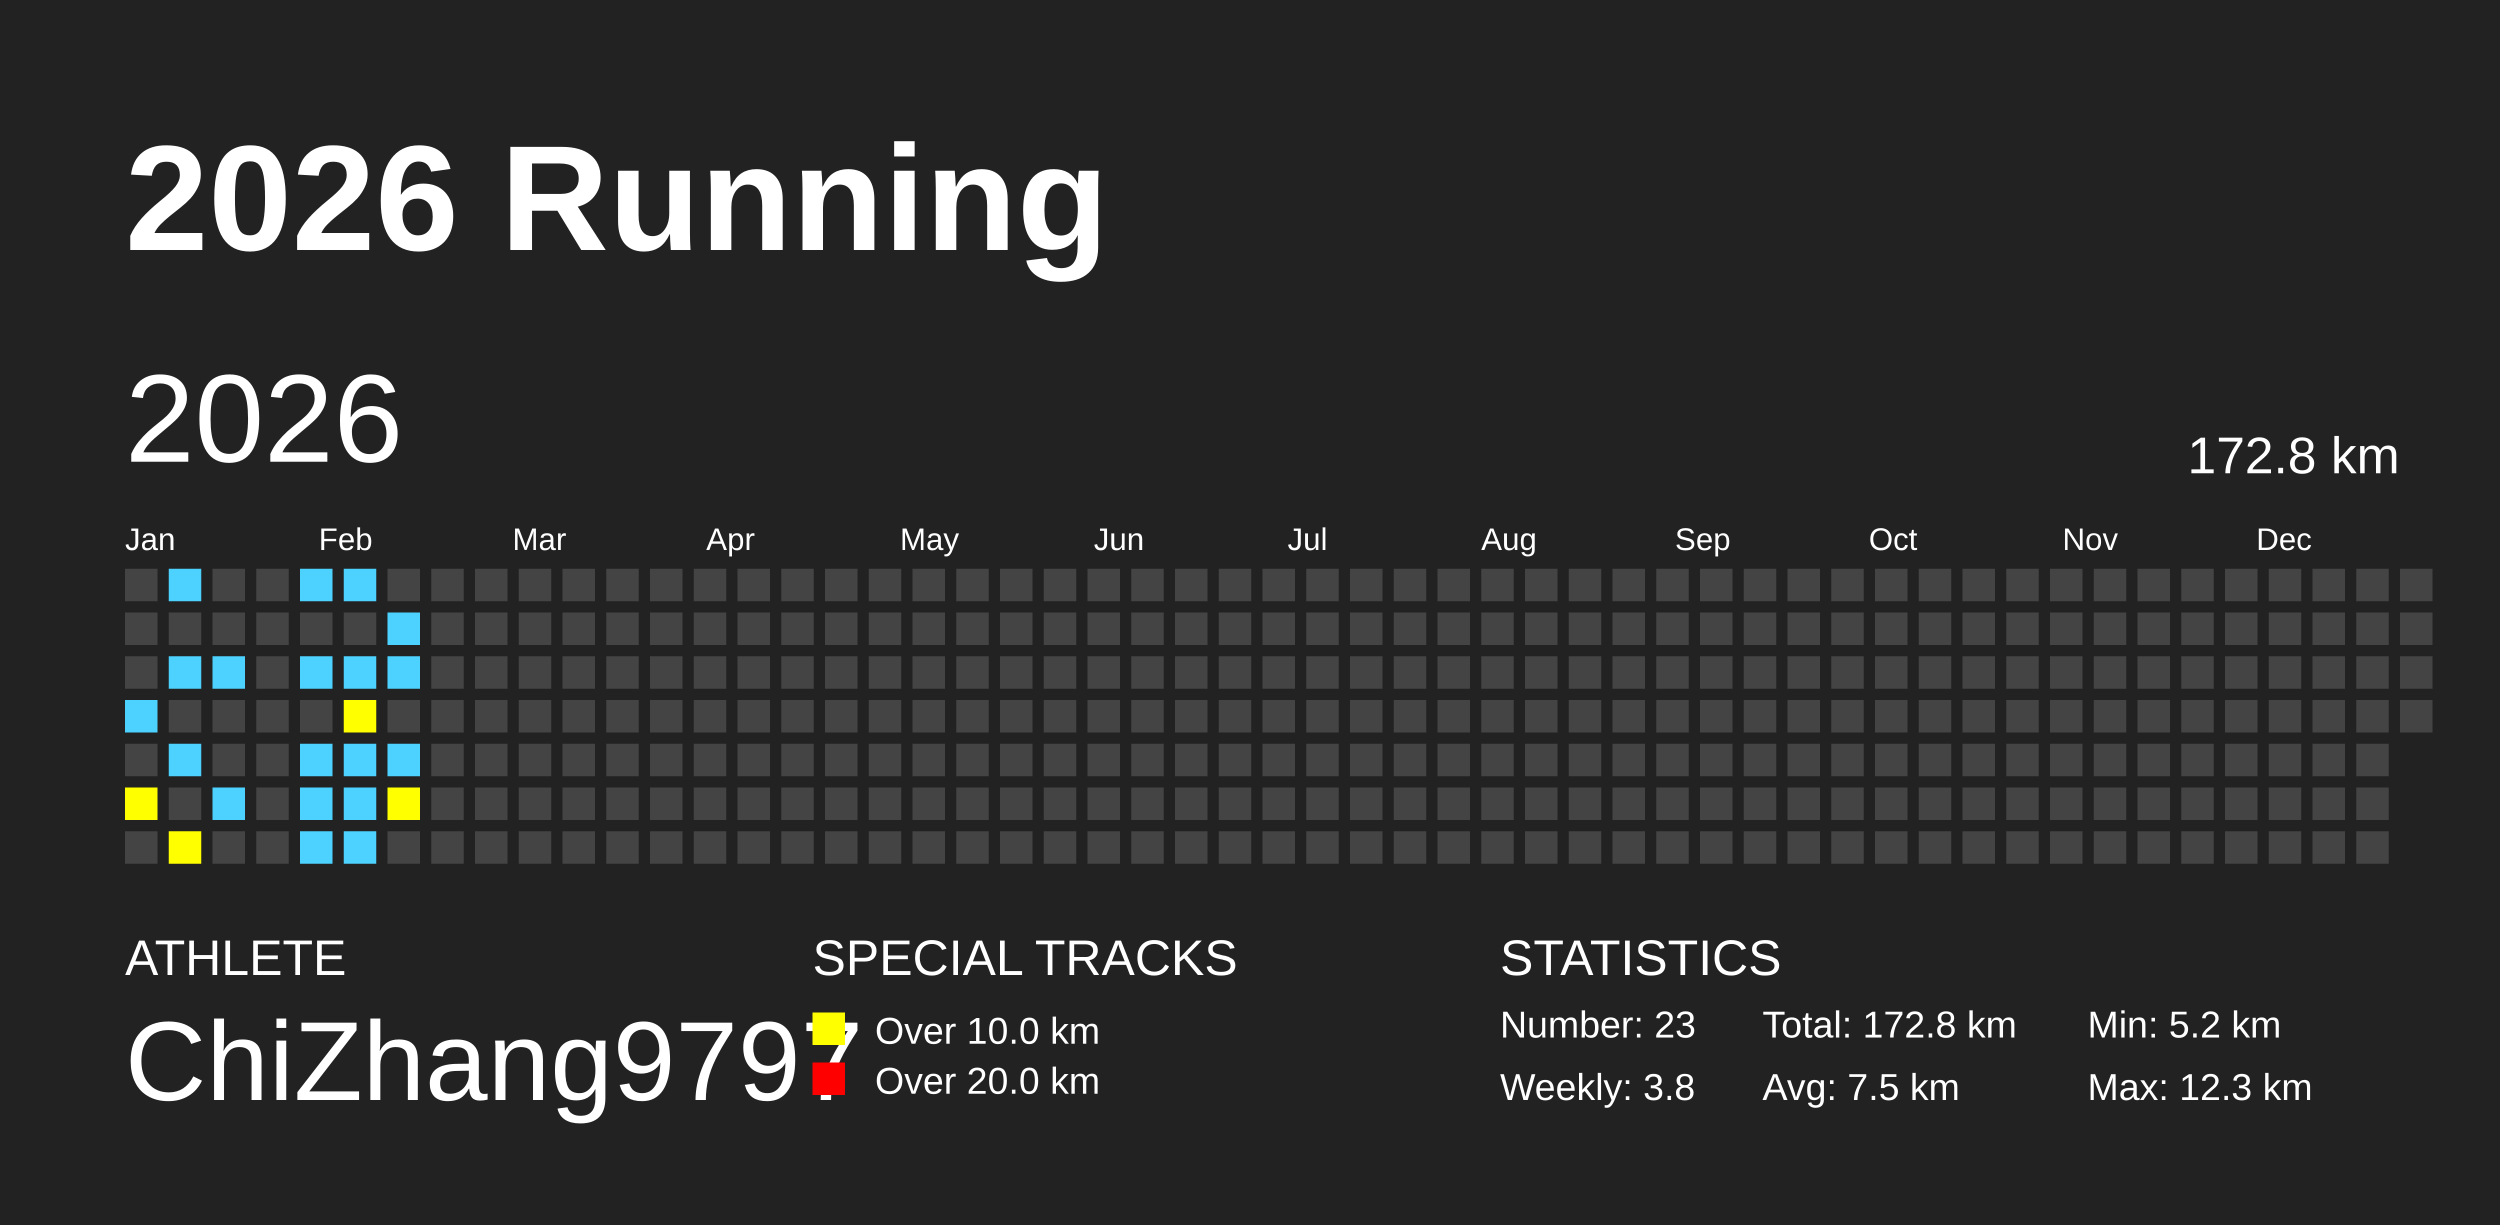
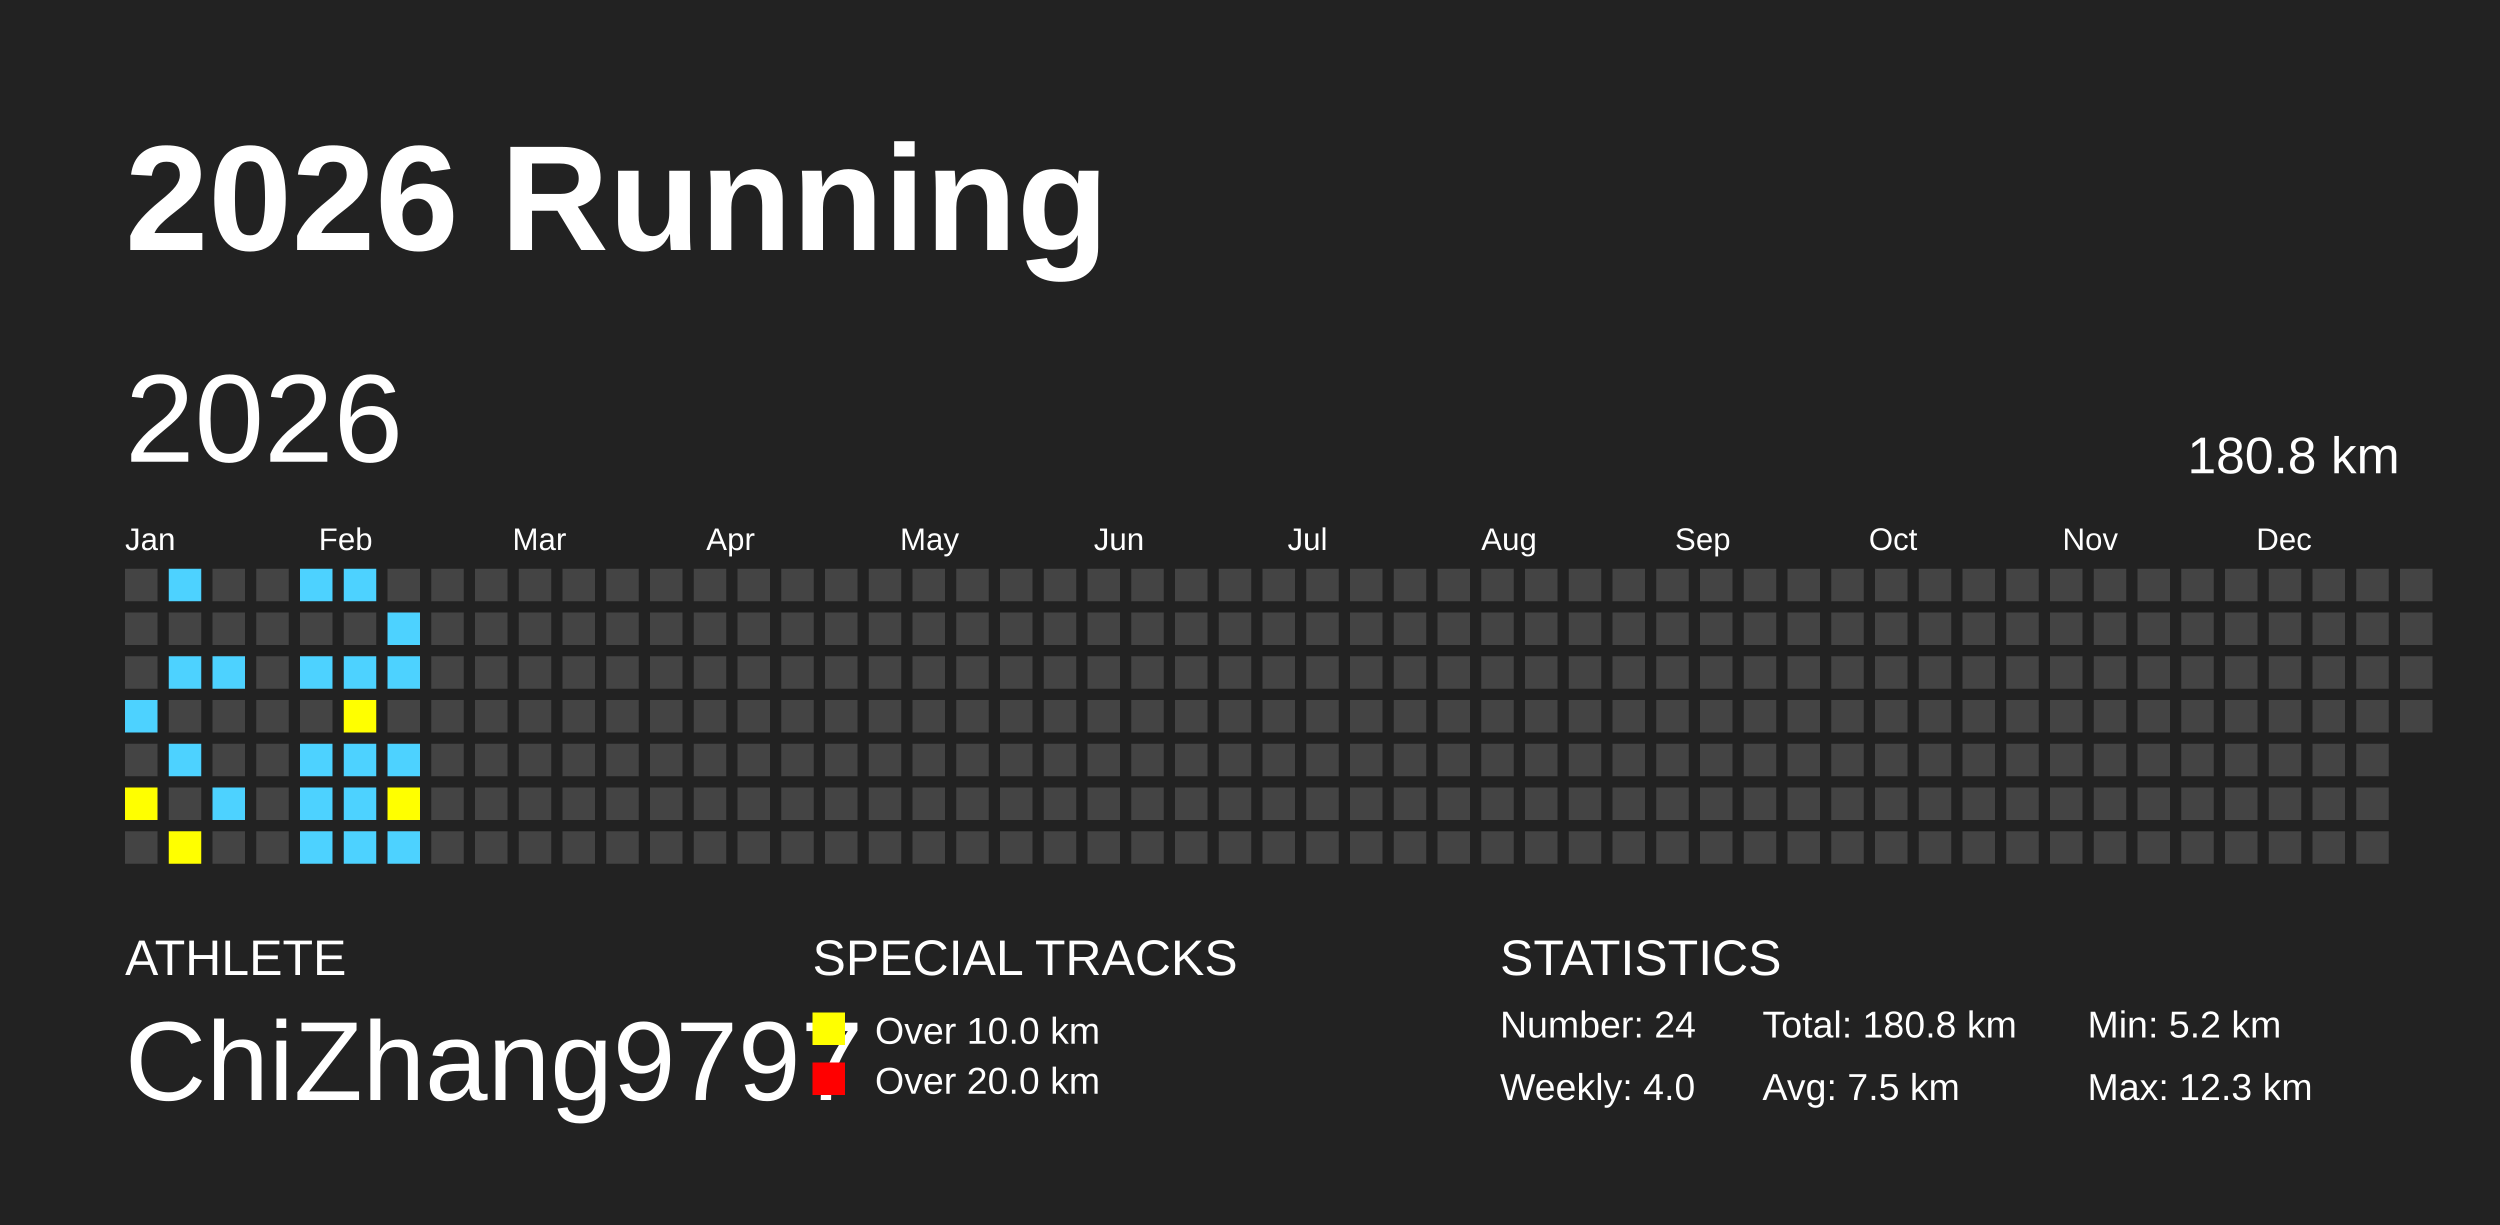
<svg xmlns="http://www.w3.org/2000/svg" baseProfile="full" height="98mm" version="1.1" viewBox="0,0,200,98" width="200mm">
  <defs />
  <rect fill="#222222" height="98" width="200" x="0" y="0" />
  <text fill="#FFFFFF" style="font-size:12px; font-family:Arial; font-weight:bold;" x="10" y="20">2026 Running</text>
  <text fill="#FFFFFF" style="font-size:4px; font-family:Arial" x="10" y="78">ATHLETE</text>
  <text fill="#FFFFFF" style="font-size:9px; font-family:Arial" x="10" y="88">ChiZhang9797</text>
  <text fill="#FFFFFF" style="font-size:4px; font-family:Arial" x="65" y="78">SPECIAL TRACKS</text>
  <rect fill="yellow" height="2.6" width="2.6" x="65" y="81" />
  <text fill="#FFFFFF" style="font-size:3px; font-family:Arial" x="70" y="83.5">Over 10.0 km</text>
  <rect fill="red" height="2.6" width="2.6" x="65" y="85" />
  <text fill="#FFFFFF" style="font-size:3px; font-family:Arial" x="70" y="87.5">Over 20.0 km</text>
  <text fill="#FFFFFF" style="font-size:4px; font-family:Arial" x="120" y="78">STATISTICS</text>
-   <text fill="#FFFFFF" style="font-size:3px; font-family:Arial" x="120" y="83">Number: 23</text>
-   <text fill="#FFFFFF" style="font-size:3px; font-family:Arial" x="120" y="88">Weekly: 3.8</text>
-   <text fill="#FFFFFF" style="font-size:3px; font-family:Arial" x="141" y="83">Total: 172.8 km</text>
+   <text fill="#FFFFFF" style="font-size:3px; font-family:Arial" x="120" y="83">Number: 24</text>
+   <text fill="#FFFFFF" style="font-size:3px; font-family:Arial" x="120" y="88">Weekly: 4.0</text>
+   <text fill="#FFFFFF" style="font-size:3px; font-family:Arial" x="141" y="83">Total: 180.8 km</text>
  <text fill="#FFFFFF" style="font-size:3px; font-family:Arial" x="141" y="88">Avg: 7.5 km</text>
  <text fill="#FFFFFF" style="font-size:3px; font-family:Arial" x="167" y="83">Min: 5.2 km</text>
  <text fill="#FFFFFF" style="font-size:3px; font-family:Arial" x="167" y="88">Max: 12.3 km</text>
  <text dominant-baseline="hanging" fill="#FFFFFF" style="font-size:10.0px; font-family:Arial;" x="10" y="30">2026</text>
-   <text dominant-baseline="hanging" fill="#FFFFFF" style="font-size:4.125px; font-family:Arial;" x="175" y="35">172.8 km</text>
+   <text dominant-baseline="hanging" fill="#FFFFFF" style="font-size:4.125px; font-family:Arial;" x="175" y="35">180.8 km</text>
  <text fill="#FFFFFF" style="font-size:2.5px; font-family:Arial" x="10.0" y="44">Jan</text>
  <text fill="#FFFFFF" style="font-size:2.5px; font-family:Arial" x="25.5" y="44">Feb</text>
  <text fill="#FFFFFF" style="font-size:2.5px; font-family:Arial" x="41.0" y="44">Mar</text>
  <text fill="#FFFFFF" style="font-size:2.5px; font-family:Arial" x="56.5" y="44">Apr</text>
  <text fill="#FFFFFF" style="font-size:2.5px; font-family:Arial" x="72.0" y="44">May</text>
  <text fill="#FFFFFF" style="font-size:2.5px; font-family:Arial" x="87.5" y="44">Jun</text>
  <text fill="#FFFFFF" style="font-size:2.5px; font-family:Arial" x="103.0" y="44">Jul</text>
  <text fill="#FFFFFF" style="font-size:2.5px; font-family:Arial" x="118.5" y="44">Aug</text>
  <text fill="#FFFFFF" style="font-size:2.5px; font-family:Arial" x="134.0" y="44">Sep</text>
  <text fill="#FFFFFF" style="font-size:2.5px; font-family:Arial" x="149.5" y="44">Oct</text>
  <text fill="#FFFFFF" style="font-size:2.5px; font-family:Arial" x="165.0" y="44">Nov</text>
  <text fill="#FFFFFF" style="font-size:2.5px; font-family:Arial" x="180.5" y="44">Dec</text>
  <rect fill="#444444" height="2.6" width="2.6" x="10.0" y="45.5" />
  <rect fill="#444444" height="2.6" width="2.6" x="10.0" y="49.0" />
  <rect fill="#444444" height="2.6" width="2.6" x="10.0" y="52.5" />
  <rect fill="#4DD2FF" height="2.6" width="2.6" x="10.0" y="56.0" />
  <rect fill="#444444" height="2.6" width="2.6" x="10.0" y="59.5" />
  <rect fill="yellow" height="2.6" width="2.6" x="10.0" y="63.0" />
  <rect fill="#444444" height="2.6" width="2.6" x="10.0" y="66.5" />
  <rect fill="#4DD2FF" height="2.6" width="2.6" x="13.5" y="45.5" />
  <rect fill="#444444" height="2.6" width="2.6" x="13.5" y="49.0" />
  <rect fill="#4DD2FF" height="2.6" width="2.6" x="13.5" y="52.5" />
  <rect fill="#444444" height="2.6" width="2.6" x="13.5" y="56.0" />
  <rect fill="#4DD2FF" height="2.6" width="2.6" x="13.5" y="59.5" />
  <rect fill="#444444" height="2.6" width="2.6" x="13.5" y="63.0" />
  <rect fill="yellow" height="2.6" width="2.6" x="13.5" y="66.5" />
  <rect fill="#444444" height="2.6" width="2.6" x="17.0" y="45.5" />
  <rect fill="#444444" height="2.6" width="2.6" x="17.0" y="49.0" />
  <rect fill="#4DD2FF" height="2.6" width="2.6" x="17.0" y="52.5" />
  <rect fill="#444444" height="2.6" width="2.6" x="17.0" y="56.0" />
  <rect fill="#444444" height="2.6" width="2.6" x="17.0" y="59.5" />
  <rect fill="#4DD2FF" height="2.6" width="2.6" x="17.0" y="63.0" />
  <rect fill="#444444" height="2.6" width="2.6" x="17.0" y="66.5" />
  <rect fill="#444444" height="2.6" width="2.6" x="20.5" y="45.5" />
  <rect fill="#444444" height="2.6" width="2.6" x="20.5" y="49.0" />
  <rect fill="#444444" height="2.6" width="2.6" x="20.5" y="52.5" />
  <rect fill="#444444" height="2.6" width="2.6" x="20.5" y="56.0" />
  <rect fill="#444444" height="2.6" width="2.6" x="20.5" y="59.5" />
  <rect fill="#444444" height="2.6" width="2.6" x="20.5" y="63.0" />
  <rect fill="#444444" height="2.6" width="2.6" x="20.5" y="66.5" />
  <rect fill="#4DD2FF" height="2.6" width="2.6" x="24.0" y="45.5" />
  <rect fill="#444444" height="2.6" width="2.6" x="24.0" y="49.0" />
  <rect fill="#4DD2FF" height="2.6" width="2.6" x="24.0" y="52.5" />
  <rect fill="#444444" height="2.6" width="2.6" x="24.0" y="56.0" />
  <rect fill="#4DD2FF" height="2.6" width="2.6" x="24.0" y="59.5" />
  <rect fill="#4DD2FF" height="2.6" width="2.6" x="24.0" y="63.0" />
  <rect fill="#4DD2FF" height="2.6" width="2.6" x="24.0" y="66.5" />
  <rect fill="#4DD2FF" height="2.6" width="2.6" x="27.5" y="45.5" />
  <rect fill="#444444" height="2.6" width="2.6" x="27.5" y="49.0" />
  <rect fill="#4DD2FF" height="2.6" width="2.6" x="27.5" y="52.5" />
  <rect fill="yellow" height="2.6" width="2.6" x="27.5" y="56.0" />
  <rect fill="#4DD2FF" height="2.6" width="2.6" x="27.5" y="59.5" />
  <rect fill="#4DD2FF" height="2.6" width="2.6" x="27.5" y="63.0" />
  <rect fill="#4DD2FF" height="2.6" width="2.6" x="27.5" y="66.5" />
  <rect fill="#444444" height="2.6" width="2.6" x="31.0" y="45.5" />
  <rect fill="#4DD2FF" height="2.6" width="2.6" x="31.0" y="49.0" />
  <rect fill="#4DD2FF" height="2.6" width="2.6" x="31.0" y="52.5" />
  <rect fill="#444444" height="2.6" width="2.6" x="31.0" y="56.0" />
  <rect fill="#4DD2FF" height="2.6" width="2.6" x="31.0" y="59.5" />
  <rect fill="yellow" height="2.6" width="2.6" x="31.0" y="63.0" />
-   <rect fill="#444444" height="2.6" width="2.6" x="31.0" y="66.5" />
+   <rect fill="#4DD2FF" height="2.6" width="2.6" x="31.0" y="66.5" />
  <rect fill="#444444" height="2.6" width="2.6" x="34.5" y="45.5" />
  <rect fill="#444444" height="2.6" width="2.6" x="34.5" y="49.0" />
  <rect fill="#444444" height="2.6" width="2.6" x="34.5" y="52.5" />
  <rect fill="#444444" height="2.6" width="2.6" x="34.5" y="56.0" />
  <rect fill="#444444" height="2.6" width="2.6" x="34.5" y="59.5" />
  <rect fill="#444444" height="2.6" width="2.6" x="34.5" y="63.0" />
  <rect fill="#444444" height="2.6" width="2.6" x="34.5" y="66.5" />
  <rect fill="#444444" height="2.6" width="2.6" x="38.0" y="45.5" />
  <rect fill="#444444" height="2.6" width="2.6" x="38.0" y="49.0" />
  <rect fill="#444444" height="2.6" width="2.6" x="38.0" y="52.5" />
  <rect fill="#444444" height="2.6" width="2.6" x="38.0" y="56.0" />
  <rect fill="#444444" height="2.6" width="2.6" x="38.0" y="59.5" />
  <rect fill="#444444" height="2.6" width="2.6" x="38.0" y="63.0" />
  <rect fill="#444444" height="2.6" width="2.6" x="38.0" y="66.5" />
  <rect fill="#444444" height="2.6" width="2.6" x="41.5" y="45.5" />
  <rect fill="#444444" height="2.6" width="2.6" x="41.5" y="49.0" />
  <rect fill="#444444" height="2.6" width="2.6" x="41.5" y="52.5" />
  <rect fill="#444444" height="2.6" width="2.6" x="41.5" y="56.0" />
  <rect fill="#444444" height="2.6" width="2.6" x="41.5" y="59.5" />
  <rect fill="#444444" height="2.6" width="2.6" x="41.5" y="63.0" />
  <rect fill="#444444" height="2.6" width="2.6" x="41.5" y="66.5" />
  <rect fill="#444444" height="2.6" width="2.6" x="45.0" y="45.5" />
  <rect fill="#444444" height="2.6" width="2.6" x="45.0" y="49.0" />
  <rect fill="#444444" height="2.6" width="2.6" x="45.0" y="52.5" />
  <rect fill="#444444" height="2.6" width="2.6" x="45.0" y="56.0" />
  <rect fill="#444444" height="2.6" width="2.6" x="45.0" y="59.5" />
  <rect fill="#444444" height="2.6" width="2.6" x="45.0" y="63.0" />
  <rect fill="#444444" height="2.6" width="2.6" x="45.0" y="66.5" />
  <rect fill="#444444" height="2.6" width="2.6" x="48.5" y="45.5" />
  <rect fill="#444444" height="2.6" width="2.6" x="48.5" y="49.0" />
  <rect fill="#444444" height="2.6" width="2.6" x="48.5" y="52.5" />
  <rect fill="#444444" height="2.6" width="2.6" x="48.5" y="56.0" />
  <rect fill="#444444" height="2.6" width="2.6" x="48.5" y="59.5" />
  <rect fill="#444444" height="2.6" width="2.6" x="48.5" y="63.0" />
  <rect fill="#444444" height="2.6" width="2.6" x="48.5" y="66.5" />
  <rect fill="#444444" height="2.6" width="2.6" x="52.0" y="45.5" />
  <rect fill="#444444" height="2.6" width="2.6" x="52.0" y="49.0" />
  <rect fill="#444444" height="2.6" width="2.6" x="52.0" y="52.5" />
  <rect fill="#444444" height="2.6" width="2.6" x="52.0" y="56.0" />
  <rect fill="#444444" height="2.6" width="2.6" x="52.0" y="59.5" />
  <rect fill="#444444" height="2.6" width="2.6" x="52.0" y="63.0" />
  <rect fill="#444444" height="2.6" width="2.6" x="52.0" y="66.5" />
  <rect fill="#444444" height="2.6" width="2.6" x="55.5" y="45.5" />
  <rect fill="#444444" height="2.6" width="2.6" x="55.5" y="49.0" />
  <rect fill="#444444" height="2.6" width="2.6" x="55.5" y="52.5" />
  <rect fill="#444444" height="2.6" width="2.6" x="55.5" y="56.0" />
  <rect fill="#444444" height="2.6" width="2.6" x="55.5" y="59.5" />
  <rect fill="#444444" height="2.6" width="2.6" x="55.5" y="63.0" />
  <rect fill="#444444" height="2.6" width="2.6" x="55.5" y="66.5" />
  <rect fill="#444444" height="2.6" width="2.6" x="59.0" y="45.5" />
  <rect fill="#444444" height="2.6" width="2.6" x="59.0" y="49.0" />
  <rect fill="#444444" height="2.6" width="2.6" x="59.0" y="52.5" />
  <rect fill="#444444" height="2.6" width="2.6" x="59.0" y="56.0" />
  <rect fill="#444444" height="2.6" width="2.6" x="59.0" y="59.5" />
  <rect fill="#444444" height="2.6" width="2.6" x="59.0" y="63.0" />
  <rect fill="#444444" height="2.6" width="2.6" x="59.0" y="66.5" />
  <rect fill="#444444" height="2.6" width="2.6" x="62.5" y="45.5" />
  <rect fill="#444444" height="2.6" width="2.6" x="62.5" y="49.0" />
  <rect fill="#444444" height="2.6" width="2.6" x="62.5" y="52.5" />
  <rect fill="#444444" height="2.6" width="2.6" x="62.5" y="56.0" />
  <rect fill="#444444" height="2.6" width="2.6" x="62.5" y="59.5" />
  <rect fill="#444444" height="2.6" width="2.6" x="62.5" y="63.0" />
  <rect fill="#444444" height="2.6" width="2.6" x="62.5" y="66.5" />
  <rect fill="#444444" height="2.6" width="2.6" x="66.0" y="45.5" />
  <rect fill="#444444" height="2.6" width="2.6" x="66.0" y="49.0" />
  <rect fill="#444444" height="2.6" width="2.6" x="66.0" y="52.5" />
  <rect fill="#444444" height="2.6" width="2.6" x="66.0" y="56.0" />
  <rect fill="#444444" height="2.6" width="2.6" x="66.0" y="59.5" />
  <rect fill="#444444" height="2.6" width="2.6" x="66.0" y="63.0" />
  <rect fill="#444444" height="2.6" width="2.6" x="66.0" y="66.5" />
  <rect fill="#444444" height="2.6" width="2.6" x="69.5" y="45.5" />
  <rect fill="#444444" height="2.6" width="2.6" x="69.5" y="49.0" />
  <rect fill="#444444" height="2.6" width="2.6" x="69.5" y="52.5" />
  <rect fill="#444444" height="2.6" width="2.6" x="69.5" y="56.0" />
  <rect fill="#444444" height="2.6" width="2.6" x="69.5" y="59.5" />
  <rect fill="#444444" height="2.6" width="2.6" x="69.5" y="63.0" />
  <rect fill="#444444" height="2.6" width="2.6" x="69.5" y="66.5" />
  <rect fill="#444444" height="2.6" width="2.6" x="73.0" y="45.5" />
  <rect fill="#444444" height="2.6" width="2.6" x="73.0" y="49.0" />
  <rect fill="#444444" height="2.6" width="2.6" x="73.0" y="52.5" />
  <rect fill="#444444" height="2.6" width="2.6" x="73.0" y="56.0" />
  <rect fill="#444444" height="2.6" width="2.6" x="73.0" y="59.5" />
  <rect fill="#444444" height="2.6" width="2.6" x="73.0" y="63.0" />
  <rect fill="#444444" height="2.6" width="2.6" x="73.0" y="66.5" />
  <rect fill="#444444" height="2.6" width="2.6" x="76.5" y="45.5" />
  <rect fill="#444444" height="2.6" width="2.6" x="76.5" y="49.0" />
  <rect fill="#444444" height="2.6" width="2.6" x="76.5" y="52.5" />
  <rect fill="#444444" height="2.6" width="2.6" x="76.5" y="56.0" />
  <rect fill="#444444" height="2.6" width="2.6" x="76.5" y="59.5" />
  <rect fill="#444444" height="2.6" width="2.6" x="76.5" y="63.0" />
  <rect fill="#444444" height="2.6" width="2.6" x="76.5" y="66.5" />
  <rect fill="#444444" height="2.6" width="2.6" x="80.0" y="45.5" />
  <rect fill="#444444" height="2.6" width="2.6" x="80.0" y="49.0" />
  <rect fill="#444444" height="2.6" width="2.6" x="80.0" y="52.5" />
  <rect fill="#444444" height="2.6" width="2.6" x="80.0" y="56.0" />
  <rect fill="#444444" height="2.6" width="2.6" x="80.0" y="59.5" />
  <rect fill="#444444" height="2.6" width="2.6" x="80.0" y="63.0" />
  <rect fill="#444444" height="2.6" width="2.6" x="80.0" y="66.5" />
  <rect fill="#444444" height="2.6" width="2.6" x="83.5" y="45.5" />
  <rect fill="#444444" height="2.6" width="2.6" x="83.5" y="49.0" />
  <rect fill="#444444" height="2.6" width="2.6" x="83.5" y="52.5" />
  <rect fill="#444444" height="2.6" width="2.6" x="83.5" y="56.0" />
  <rect fill="#444444" height="2.6" width="2.6" x="83.5" y="59.5" />
  <rect fill="#444444" height="2.6" width="2.6" x="83.5" y="63.0" />
  <rect fill="#444444" height="2.6" width="2.6" x="83.5" y="66.5" />
  <rect fill="#444444" height="2.6" width="2.6" x="87.0" y="45.5" />
  <rect fill="#444444" height="2.6" width="2.6" x="87.0" y="49.0" />
  <rect fill="#444444" height="2.6" width="2.6" x="87.0" y="52.5" />
  <rect fill="#444444" height="2.6" width="2.6" x="87.0" y="56.0" />
  <rect fill="#444444" height="2.6" width="2.6" x="87.0" y="59.5" />
  <rect fill="#444444" height="2.6" width="2.6" x="87.0" y="63.0" />
  <rect fill="#444444" height="2.6" width="2.6" x="87.0" y="66.5" />
  <rect fill="#444444" height="2.6" width="2.6" x="90.5" y="45.5" />
  <rect fill="#444444" height="2.6" width="2.6" x="90.5" y="49.0" />
  <rect fill="#444444" height="2.6" width="2.6" x="90.5" y="52.5" />
  <rect fill="#444444" height="2.6" width="2.6" x="90.5" y="56.0" />
  <rect fill="#444444" height="2.6" width="2.6" x="90.5" y="59.5" />
  <rect fill="#444444" height="2.6" width="2.6" x="90.5" y="63.0" />
  <rect fill="#444444" height="2.6" width="2.6" x="90.5" y="66.5" />
  <rect fill="#444444" height="2.6" width="2.6" x="94.0" y="45.5" />
  <rect fill="#444444" height="2.6" width="2.6" x="94.0" y="49.0" />
  <rect fill="#444444" height="2.6" width="2.6" x="94.0" y="52.5" />
  <rect fill="#444444" height="2.6" width="2.6" x="94.0" y="56.0" />
  <rect fill="#444444" height="2.6" width="2.6" x="94.0" y="59.5" />
  <rect fill="#444444" height="2.6" width="2.6" x="94.0" y="63.0" />
  <rect fill="#444444" height="2.6" width="2.6" x="94.0" y="66.5" />
  <rect fill="#444444" height="2.6" width="2.6" x="97.5" y="45.5" />
  <rect fill="#444444" height="2.6" width="2.6" x="97.5" y="49.0" />
  <rect fill="#444444" height="2.6" width="2.6" x="97.5" y="52.5" />
  <rect fill="#444444" height="2.6" width="2.6" x="97.5" y="56.0" />
  <rect fill="#444444" height="2.6" width="2.6" x="97.5" y="59.5" />
  <rect fill="#444444" height="2.6" width="2.6" x="97.5" y="63.0" />
  <rect fill="#444444" height="2.6" width="2.6" x="97.5" y="66.5" />
  <rect fill="#444444" height="2.6" width="2.6" x="101.0" y="45.5" />
  <rect fill="#444444" height="2.6" width="2.6" x="101.0" y="49.0" />
  <rect fill="#444444" height="2.6" width="2.6" x="101.0" y="52.5" />
  <rect fill="#444444" height="2.6" width="2.6" x="101.0" y="56.0" />
  <rect fill="#444444" height="2.6" width="2.6" x="101.0" y="59.5" />
  <rect fill="#444444" height="2.6" width="2.6" x="101.0" y="63.0" />
  <rect fill="#444444" height="2.6" width="2.6" x="101.0" y="66.5" />
  <rect fill="#444444" height="2.6" width="2.6" x="104.5" y="45.5" />
  <rect fill="#444444" height="2.6" width="2.6" x="104.5" y="49.0" />
  <rect fill="#444444" height="2.6" width="2.6" x="104.5" y="52.5" />
  <rect fill="#444444" height="2.6" width="2.6" x="104.5" y="56.0" />
  <rect fill="#444444" height="2.6" width="2.6" x="104.5" y="59.5" />
  <rect fill="#444444" height="2.6" width="2.6" x="104.5" y="63.0" />
  <rect fill="#444444" height="2.6" width="2.6" x="104.5" y="66.5" />
  <rect fill="#444444" height="2.6" width="2.6" x="108.0" y="45.5" />
  <rect fill="#444444" height="2.6" width="2.6" x="108.0" y="49.0" />
  <rect fill="#444444" height="2.6" width="2.6" x="108.0" y="52.5" />
  <rect fill="#444444" height="2.6" width="2.6" x="108.0" y="56.0" />
  <rect fill="#444444" height="2.6" width="2.6" x="108.0" y="59.5" />
  <rect fill="#444444" height="2.6" width="2.6" x="108.0" y="63.0" />
  <rect fill="#444444" height="2.6" width="2.6" x="108.0" y="66.5" />
  <rect fill="#444444" height="2.6" width="2.6" x="111.5" y="45.5" />
  <rect fill="#444444" height="2.6" width="2.6" x="111.5" y="49.0" />
  <rect fill="#444444" height="2.6" width="2.6" x="111.5" y="52.5" />
  <rect fill="#444444" height="2.6" width="2.6" x="111.5" y="56.0" />
  <rect fill="#444444" height="2.6" width="2.6" x="111.5" y="59.5" />
  <rect fill="#444444" height="2.6" width="2.6" x="111.5" y="63.0" />
  <rect fill="#444444" height="2.6" width="2.6" x="111.5" y="66.5" />
  <rect fill="#444444" height="2.6" width="2.6" x="115.0" y="45.5" />
  <rect fill="#444444" height="2.6" width="2.6" x="115.0" y="49.0" />
  <rect fill="#444444" height="2.6" width="2.6" x="115.0" y="52.5" />
  <rect fill="#444444" height="2.6" width="2.6" x="115.0" y="56.0" />
  <rect fill="#444444" height="2.6" width="2.6" x="115.0" y="59.5" />
  <rect fill="#444444" height="2.6" width="2.6" x="115.0" y="63.0" />
  <rect fill="#444444" height="2.6" width="2.6" x="115.0" y="66.5" />
  <rect fill="#444444" height="2.6" width="2.6" x="118.5" y="45.5" />
  <rect fill="#444444" height="2.6" width="2.6" x="118.5" y="49.0" />
  <rect fill="#444444" height="2.6" width="2.6" x="118.5" y="52.5" />
  <rect fill="#444444" height="2.6" width="2.6" x="118.5" y="56.0" />
  <rect fill="#444444" height="2.6" width="2.6" x="118.5" y="59.5" />
  <rect fill="#444444" height="2.6" width="2.6" x="118.5" y="63.0" />
  <rect fill="#444444" height="2.6" width="2.6" x="118.5" y="66.5" />
  <rect fill="#444444" height="2.6" width="2.6" x="122.0" y="45.5" />
  <rect fill="#444444" height="2.6" width="2.6" x="122.0" y="49.0" />
  <rect fill="#444444" height="2.6" width="2.6" x="122.0" y="52.5" />
  <rect fill="#444444" height="2.6" width="2.6" x="122.0" y="56.0" />
  <rect fill="#444444" height="2.6" width="2.6" x="122.0" y="59.5" />
  <rect fill="#444444" height="2.6" width="2.6" x="122.0" y="63.0" />
  <rect fill="#444444" height="2.6" width="2.6" x="122.0" y="66.5" />
  <rect fill="#444444" height="2.6" width="2.6" x="125.5" y="45.5" />
  <rect fill="#444444" height="2.6" width="2.6" x="125.5" y="49.0" />
  <rect fill="#444444" height="2.6" width="2.6" x="125.5" y="52.5" />
  <rect fill="#444444" height="2.6" width="2.6" x="125.5" y="56.0" />
  <rect fill="#444444" height="2.6" width="2.6" x="125.5" y="59.5" />
  <rect fill="#444444" height="2.6" width="2.6" x="125.5" y="63.0" />
  <rect fill="#444444" height="2.6" width="2.6" x="125.5" y="66.5" />
  <rect fill="#444444" height="2.6" width="2.6" x="129.0" y="45.5" />
  <rect fill="#444444" height="2.6" width="2.6" x="129.0" y="49.0" />
  <rect fill="#444444" height="2.6" width="2.6" x="129.0" y="52.5" />
  <rect fill="#444444" height="2.6" width="2.6" x="129.0" y="56.0" />
  <rect fill="#444444" height="2.6" width="2.6" x="129.0" y="59.5" />
  <rect fill="#444444" height="2.6" width="2.6" x="129.0" y="63.0" />
  <rect fill="#444444" height="2.6" width="2.6" x="129.0" y="66.5" />
  <rect fill="#444444" height="2.6" width="2.6" x="132.5" y="45.5" />
  <rect fill="#444444" height="2.6" width="2.6" x="132.5" y="49.0" />
  <rect fill="#444444" height="2.6" width="2.6" x="132.5" y="52.5" />
  <rect fill="#444444" height="2.6" width="2.6" x="132.5" y="56.0" />
  <rect fill="#444444" height="2.6" width="2.6" x="132.5" y="59.5" />
  <rect fill="#444444" height="2.6" width="2.6" x="132.5" y="63.0" />
  <rect fill="#444444" height="2.6" width="2.6" x="132.5" y="66.5" />
  <rect fill="#444444" height="2.6" width="2.6" x="136.0" y="45.5" />
  <rect fill="#444444" height="2.6" width="2.6" x="136.0" y="49.0" />
  <rect fill="#444444" height="2.6" width="2.6" x="136.0" y="52.5" />
  <rect fill="#444444" height="2.6" width="2.6" x="136.0" y="56.0" />
  <rect fill="#444444" height="2.6" width="2.6" x="136.0" y="59.5" />
  <rect fill="#444444" height="2.6" width="2.6" x="136.0" y="63.0" />
  <rect fill="#444444" height="2.6" width="2.6" x="136.0" y="66.5" />
  <rect fill="#444444" height="2.6" width="2.6" x="139.5" y="45.5" />
  <rect fill="#444444" height="2.6" width="2.6" x="139.5" y="49.0" />
  <rect fill="#444444" height="2.6" width="2.6" x="139.5" y="52.5" />
  <rect fill="#444444" height="2.6" width="2.6" x="139.5" y="56.0" />
  <rect fill="#444444" height="2.6" width="2.6" x="139.5" y="59.5" />
  <rect fill="#444444" height="2.6" width="2.6" x="139.5" y="63.0" />
  <rect fill="#444444" height="2.6" width="2.6" x="139.5" y="66.5" />
  <rect fill="#444444" height="2.6" width="2.6" x="143.0" y="45.5" />
  <rect fill="#444444" height="2.6" width="2.6" x="143.0" y="49.0" />
  <rect fill="#444444" height="2.6" width="2.6" x="143.0" y="52.5" />
  <rect fill="#444444" height="2.6" width="2.6" x="143.0" y="56.0" />
  <rect fill="#444444" height="2.6" width="2.6" x="143.0" y="59.5" />
  <rect fill="#444444" height="2.6" width="2.6" x="143.0" y="63.0" />
  <rect fill="#444444" height="2.6" width="2.6" x="143.0" y="66.5" />
  <rect fill="#444444" height="2.6" width="2.6" x="146.5" y="45.5" />
  <rect fill="#444444" height="2.6" width="2.6" x="146.5" y="49.0" />
  <rect fill="#444444" height="2.6" width="2.6" x="146.5" y="52.5" />
  <rect fill="#444444" height="2.6" width="2.6" x="146.5" y="56.0" />
  <rect fill="#444444" height="2.6" width="2.6" x="146.5" y="59.5" />
  <rect fill="#444444" height="2.6" width="2.6" x="146.5" y="63.0" />
  <rect fill="#444444" height="2.6" width="2.6" x="146.5" y="66.5" />
  <rect fill="#444444" height="2.6" width="2.6" x="150.0" y="45.5" />
  <rect fill="#444444" height="2.6" width="2.6" x="150.0" y="49.0" />
  <rect fill="#444444" height="2.6" width="2.6" x="150.0" y="52.5" />
  <rect fill="#444444" height="2.6" width="2.6" x="150.0" y="56.0" />
  <rect fill="#444444" height="2.6" width="2.6" x="150.0" y="59.5" />
  <rect fill="#444444" height="2.6" width="2.6" x="150.0" y="63.0" />
  <rect fill="#444444" height="2.6" width="2.6" x="150.0" y="66.5" />
  <rect fill="#444444" height="2.6" width="2.6" x="153.5" y="45.5" />
  <rect fill="#444444" height="2.6" width="2.6" x="153.5" y="49.0" />
  <rect fill="#444444" height="2.6" width="2.6" x="153.5" y="52.5" />
  <rect fill="#444444" height="2.6" width="2.6" x="153.5" y="56.0" />
  <rect fill="#444444" height="2.6" width="2.6" x="153.5" y="59.5" />
  <rect fill="#444444" height="2.6" width="2.6" x="153.5" y="63.0" />
  <rect fill="#444444" height="2.6" width="2.6" x="153.5" y="66.5" />
  <rect fill="#444444" height="2.6" width="2.6" x="157.0" y="45.5" />
  <rect fill="#444444" height="2.6" width="2.6" x="157.0" y="49.0" />
  <rect fill="#444444" height="2.6" width="2.6" x="157.0" y="52.5" />
  <rect fill="#444444" height="2.6" width="2.6" x="157.0" y="56.0" />
  <rect fill="#444444" height="2.6" width="2.6" x="157.0" y="59.5" />
  <rect fill="#444444" height="2.6" width="2.6" x="157.0" y="63.0" />
  <rect fill="#444444" height="2.6" width="2.6" x="157.0" y="66.5" />
  <rect fill="#444444" height="2.6" width="2.6" x="160.5" y="45.5" />
  <rect fill="#444444" height="2.6" width="2.6" x="160.5" y="49.0" />
  <rect fill="#444444" height="2.6" width="2.6" x="160.5" y="52.5" />
  <rect fill="#444444" height="2.6" width="2.6" x="160.5" y="56.0" />
  <rect fill="#444444" height="2.6" width="2.6" x="160.5" y="59.5" />
  <rect fill="#444444" height="2.6" width="2.6" x="160.5" y="63.0" />
  <rect fill="#444444" height="2.6" width="2.6" x="160.5" y="66.5" />
  <rect fill="#444444" height="2.6" width="2.6" x="164.0" y="45.5" />
  <rect fill="#444444" height="2.6" width="2.6" x="164.0" y="49.0" />
  <rect fill="#444444" height="2.6" width="2.6" x="164.0" y="52.5" />
  <rect fill="#444444" height="2.6" width="2.6" x="164.0" y="56.0" />
  <rect fill="#444444" height="2.6" width="2.6" x="164.0" y="59.5" />
  <rect fill="#444444" height="2.6" width="2.6" x="164.0" y="63.0" />
  <rect fill="#444444" height="2.6" width="2.6" x="164.0" y="66.5" />
  <rect fill="#444444" height="2.6" width="2.6" x="167.5" y="45.5" />
  <rect fill="#444444" height="2.6" width="2.6" x="167.5" y="49.0" />
  <rect fill="#444444" height="2.6" width="2.6" x="167.5" y="52.5" />
  <rect fill="#444444" height="2.6" width="2.6" x="167.5" y="56.0" />
  <rect fill="#444444" height="2.6" width="2.6" x="167.5" y="59.5" />
  <rect fill="#444444" height="2.6" width="2.6" x="167.5" y="63.0" />
  <rect fill="#444444" height="2.6" width="2.6" x="167.5" y="66.5" />
  <rect fill="#444444" height="2.6" width="2.6" x="171.0" y="45.5" />
  <rect fill="#444444" height="2.6" width="2.6" x="171.0" y="49.0" />
  <rect fill="#444444" height="2.6" width="2.6" x="171.0" y="52.5" />
  <rect fill="#444444" height="2.6" width="2.6" x="171.0" y="56.0" />
  <rect fill="#444444" height="2.6" width="2.6" x="171.0" y="59.5" />
  <rect fill="#444444" height="2.6" width="2.6" x="171.0" y="63.0" />
  <rect fill="#444444" height="2.6" width="2.6" x="171.0" y="66.5" />
  <rect fill="#444444" height="2.6" width="2.6" x="174.5" y="45.5" />
  <rect fill="#444444" height="2.6" width="2.6" x="174.5" y="49.0" />
  <rect fill="#444444" height="2.6" width="2.6" x="174.5" y="52.5" />
  <rect fill="#444444" height="2.6" width="2.6" x="174.5" y="56.0" />
  <rect fill="#444444" height="2.6" width="2.6" x="174.5" y="59.5" />
  <rect fill="#444444" height="2.6" width="2.6" x="174.5" y="63.0" />
  <rect fill="#444444" height="2.6" width="2.6" x="174.5" y="66.5" />
  <rect fill="#444444" height="2.6" width="2.6" x="178.0" y="45.5" />
  <rect fill="#444444" height="2.6" width="2.6" x="178.0" y="49.0" />
  <rect fill="#444444" height="2.6" width="2.6" x="178.0" y="52.5" />
  <rect fill="#444444" height="2.6" width="2.6" x="178.0" y="56.0" />
  <rect fill="#444444" height="2.6" width="2.6" x="178.0" y="59.5" />
  <rect fill="#444444" height="2.6" width="2.6" x="178.0" y="63.0" />
  <rect fill="#444444" height="2.6" width="2.6" x="178.0" y="66.5" />
  <rect fill="#444444" height="2.6" width="2.6" x="181.5" y="45.5" />
  <rect fill="#444444" height="2.6" width="2.6" x="181.5" y="49.0" />
  <rect fill="#444444" height="2.6" width="2.6" x="181.5" y="52.5" />
  <rect fill="#444444" height="2.6" width="2.6" x="181.5" y="56.0" />
  <rect fill="#444444" height="2.6" width="2.6" x="181.5" y="59.5" />
  <rect fill="#444444" height="2.6" width="2.6" x="181.5" y="63.0" />
  <rect fill="#444444" height="2.6" width="2.6" x="181.5" y="66.5" />
  <rect fill="#444444" height="2.6" width="2.6" x="185.0" y="45.5" />
  <rect fill="#444444" height="2.6" width="2.6" x="185.0" y="49.0" />
  <rect fill="#444444" height="2.6" width="2.6" x="185.0" y="52.5" />
  <rect fill="#444444" height="2.6" width="2.6" x="185.0" y="56.0" />
  <rect fill="#444444" height="2.6" width="2.6" x="185.0" y="59.5" />
  <rect fill="#444444" height="2.6" width="2.6" x="185.0" y="63.0" />
  <rect fill="#444444" height="2.6" width="2.6" x="185.0" y="66.5" />
  <rect fill="#444444" height="2.6" width="2.6" x="188.5" y="45.5" />
  <rect fill="#444444" height="2.6" width="2.6" x="188.5" y="49.0" />
  <rect fill="#444444" height="2.6" width="2.6" x="188.5" y="52.5" />
  <rect fill="#444444" height="2.6" width="2.6" x="188.5" y="56.0" />
  <rect fill="#444444" height="2.6" width="2.6" x="188.5" y="59.5" />
  <rect fill="#444444" height="2.6" width="2.6" x="188.5" y="63.0" />
  <rect fill="#444444" height="2.6" width="2.6" x="188.5" y="66.5" />
  <rect fill="#444444" height="2.6" width="2.6" x="192.0" y="45.5" />
  <rect fill="#444444" height="2.6" width="2.6" x="192.0" y="49.0" />
  <rect fill="#444444" height="2.6" width="2.6" x="192.0" y="52.5" />
  <rect fill="#444444" height="2.6" width="2.6" x="192.0" y="56.0" />
</svg>
